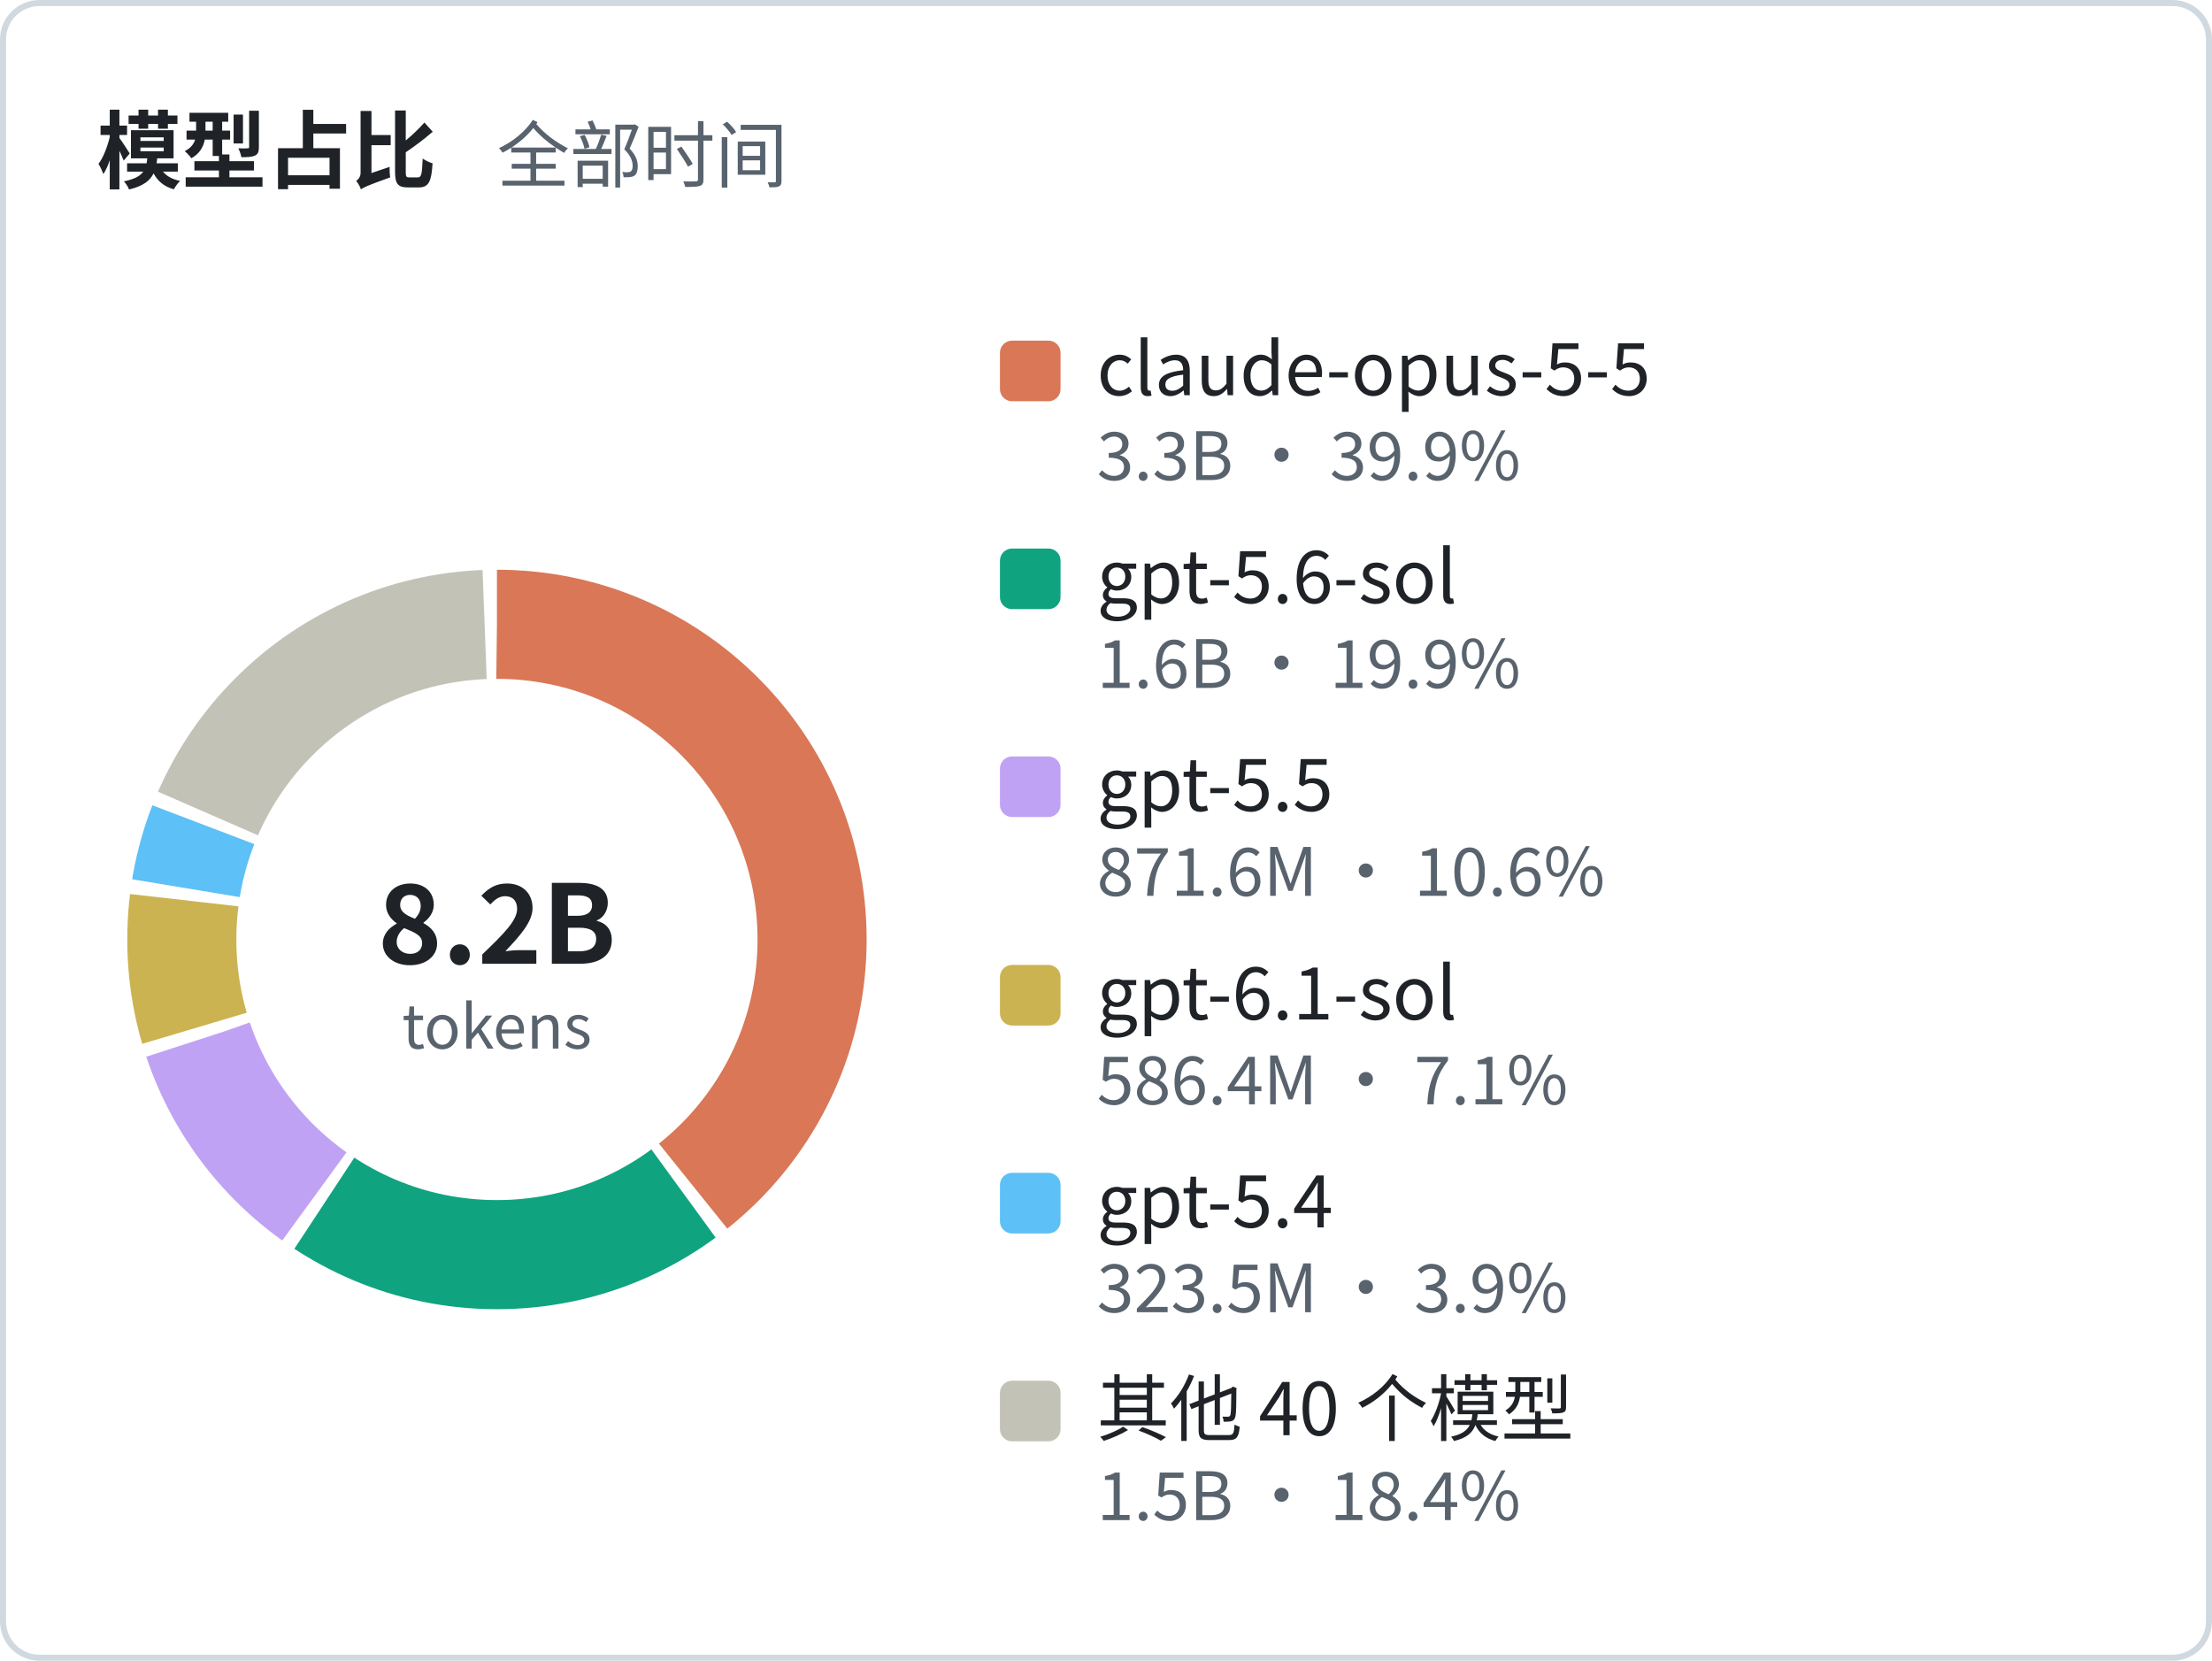
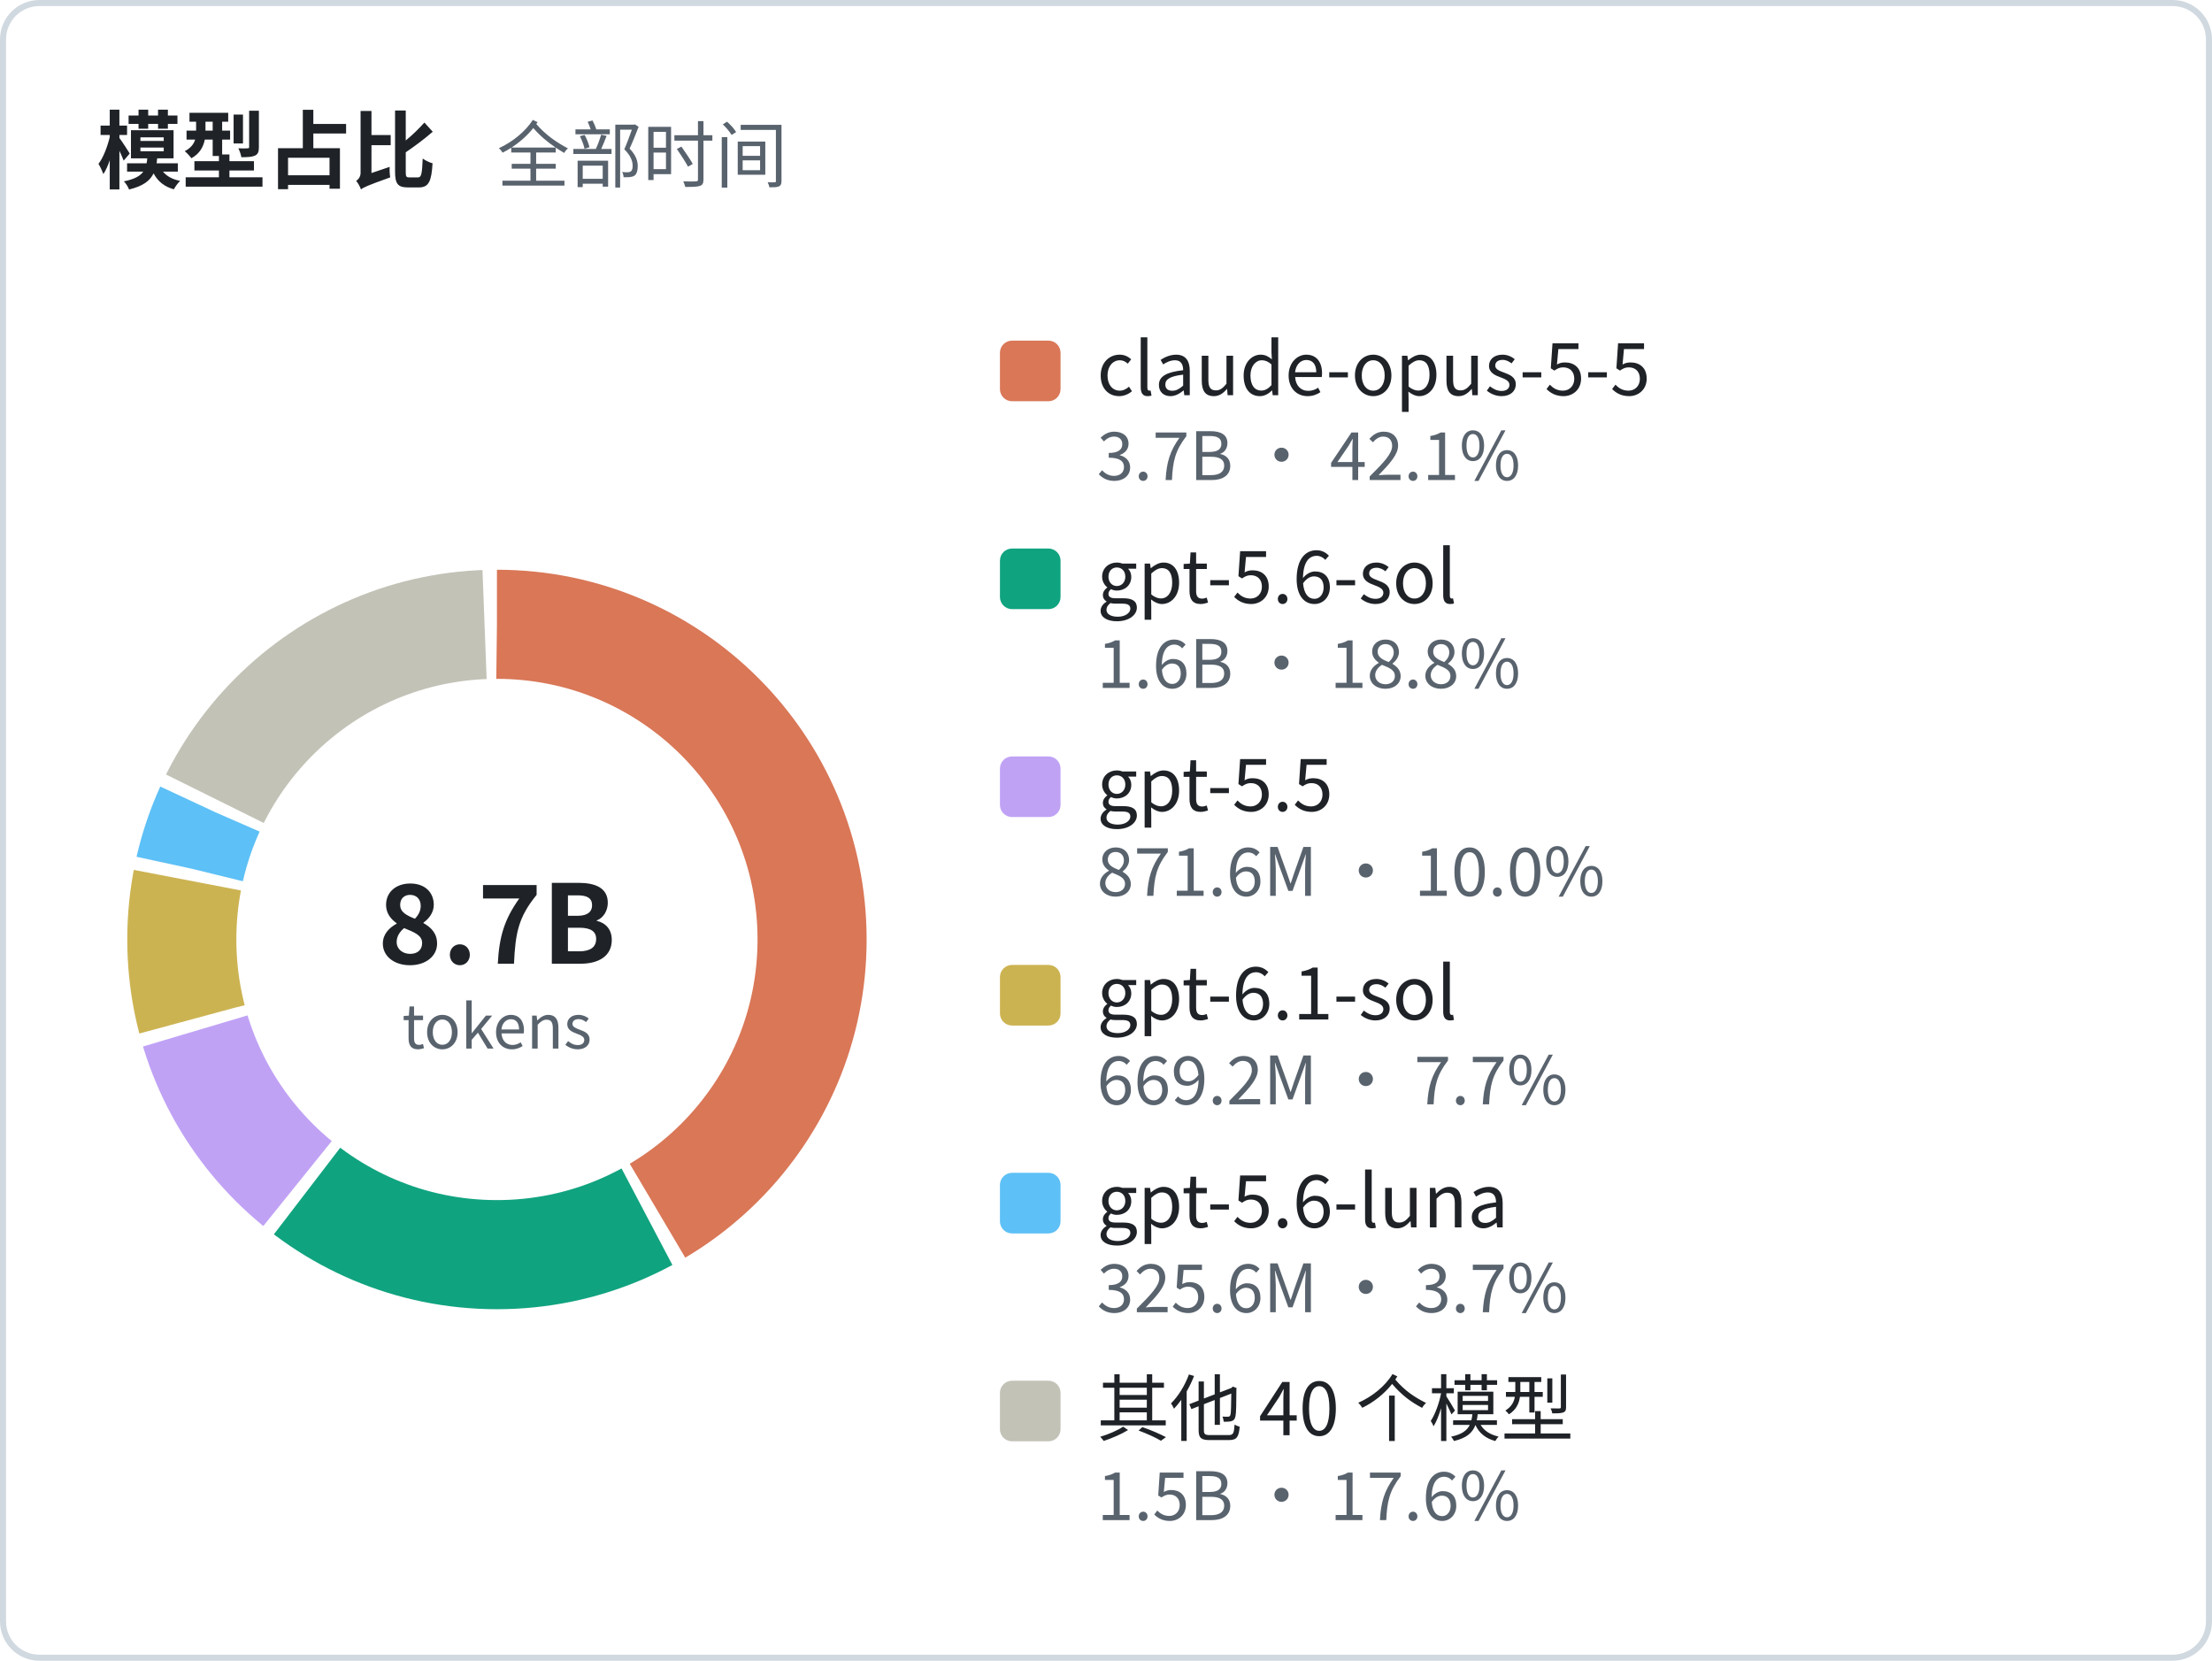
<svg xmlns="http://www.w3.org/2000/svg" width="365" height="274" viewBox="0 0 365 274" font-family="system-ui, -apple-system, 'Segoe UI', 'PingFang SC', 'Microsoft YaHei', 'Noto Sans CJK SC', sans-serif">
  <rect x="0.5" y="0.5" width="364" height="273" rx="6" fill="none" stroke="#d1d9e0" />
  <text x="16" y="30" font-size="14" font-weight="600" fill="#1f2328">模型占比<tspan dx="10" font-size="12" font-weight="400" fill="#59636e">全部时间</tspan>
  </text>
-   <circle cx="82" cy="155" r="52" fill="none" stroke="#d97757" stroke-width="18" stroke-dasharray="128.43 326.73" stroke-dashoffset="-0.00" transform="rotate(-90 82 155)" />
-   <circle cx="82" cy="155" r="52" fill="none" stroke="#10a37f" stroke-width="18" stroke-dasharray="63.09 326.73" stroke-dashoffset="-130.43" transform="rotate(-90 82 155)" />
-   <circle cx="82" cy="155" r="52" fill="none" stroke="#c0a2f5" stroke-width="18" stroke-dasharray="32.70 326.73" stroke-dashoffset="-195.51" transform="rotate(-90 82 155)" />
-   <circle cx="82" cy="155" r="52" fill="none" stroke="#ccb352" stroke-width="18" stroke-dasharray="21.35 326.73" stroke-dashoffset="-230.22" transform="rotate(-90 82 155)" />
-   <circle cx="82" cy="155" r="52" fill="none" stroke="#5dc0f6" stroke-width="18" stroke-dasharray="10.88 326.73" stroke-dashoffset="-253.57" transform="rotate(-90 82 155)" />
-   <circle cx="82" cy="155" r="52" fill="none" stroke="#c3c2b7" stroke-width="18" stroke-dasharray="58.28 326.73" stroke-dashoffset="-266.45" transform="rotate(-90 82 155)" />
-   <text x="82" y="159" font-size="18" font-weight="600" text-anchor="middle" fill="#1f2328">8.2B</text>
+   <circle cx="82" cy="155" r="52" fill="none" stroke="#d97757" stroke-width="18" stroke-dasharray="135.58 326.73" stroke-dashoffset="-0.00" transform="rotate(-90 82 155)" />
+   <circle cx="82" cy="155" r="52" fill="none" stroke="#10a37f" stroke-width="18" stroke-dasharray="59.43 326.73" stroke-dashoffset="-137.58" transform="rotate(-90 82 155)" />
+   <circle cx="82" cy="155" r="52" fill="none" stroke="#c0a2f5" stroke-width="18" stroke-dasharray="30.75 326.73" stroke-dashoffset="-199.01" transform="rotate(-90 82 155)" />
+   <circle cx="82" cy="155" r="52" fill="none" stroke="#ccb352" stroke-width="18" stroke-dasharray="23.15 326.73" stroke-dashoffset="-231.76" transform="rotate(-90 82 155)" />
+   <circle cx="82" cy="155" r="52" fill="none" stroke="#5dc0f6" stroke-width="18" stroke-dasharray="10.24 326.73" stroke-dashoffset="-256.91" transform="rotate(-90 82 155)" />
+   <circle cx="82" cy="155" r="52" fill="none" stroke="#c3c2b7" stroke-width="18" stroke-dasharray="55.58 326.73" stroke-dashoffset="-269.14" transform="rotate(-90 82 155)" />
+   <text x="82" y="159" font-size="18" font-weight="600" text-anchor="middle" fill="#1f2328">8.7B</text>
  <text x="82" y="173" font-size="10" text-anchor="middle" fill="#59636e">tokens</text>
  <rect x="165" y="56.2" width="10" height="10" rx="2" fill="#d97757" />
  <text x="181" y="65.2" font-size="12" fill="#1f2328">claude-opus-5-5</text>
-   <text x="181" y="79.2" font-size="11" fill="#59636e">3.3B · 39.9%</text>
+   <text x="181" y="79.2" font-size="11" fill="#59636e">3.7B · 42.1%</text>
  <rect x="165" y="90.5" width="10" height="10" rx="2" fill="#10a37f" />
  <text x="181" y="99.5" font-size="12" fill="#1f2328">gpt-5.6-sol</text>
-   <text x="181" y="113.5" font-size="11" fill="#59636e">1.6B · 19.9%</text>
+   <text x="181" y="113.5" font-size="11" fill="#59636e">1.6B · 18.8%</text>
  <rect x="165" y="124.8" width="10" height="10" rx="2" fill="#c0a2f5" />
  <text x="181" y="133.8" font-size="12" fill="#1f2328">gpt-5.5</text>
-   <text x="181" y="147.8" font-size="11" fill="#59636e">871.6M · 10.6%</text>
+   <text x="181" y="147.8" font-size="11" fill="#59636e">871.6M · 10.0%</text>
  <rect x="165" y="159.2" width="10" height="10" rx="2" fill="#ccb352" />
  <text x="181" y="168.2" font-size="12" fill="#1f2328">gpt-6.1-sol</text>
-   <text x="181" y="182.2" font-size="11" fill="#59636e">586.4M · 7.1%</text>
+   <text x="181" y="182.2" font-size="11" fill="#59636e">669.2M · 7.7%</text>
  <rect x="165" y="193.5" width="10" height="10" rx="2" fill="#5dc0f6" />
-   <text x="181" y="202.5" font-size="12" fill="#1f2328">gpt-5.4</text>
-   <text x="181" y="216.5" font-size="11" fill="#59636e">323.5M · 3.9%</text>
+   <text x="181" y="202.5" font-size="12" fill="#1f2328">gpt-5.6-luna</text>
+   <text x="181" y="216.5" font-size="11" fill="#59636e">325.6M · 3.7%</text>
  <rect x="165" y="227.8" width="10" height="10" rx="2" fill="#c3c2b7" />
  <text x="181" y="236.8" font-size="12" fill="#1f2328">其他 40 个模型</text>
-   <text x="181" y="250.8" font-size="11" fill="#59636e">1.5B · 18.4%</text>
+   <text x="181" y="250.8" font-size="11" fill="#59636e">1.5B · 17.6%</text>
</svg>
